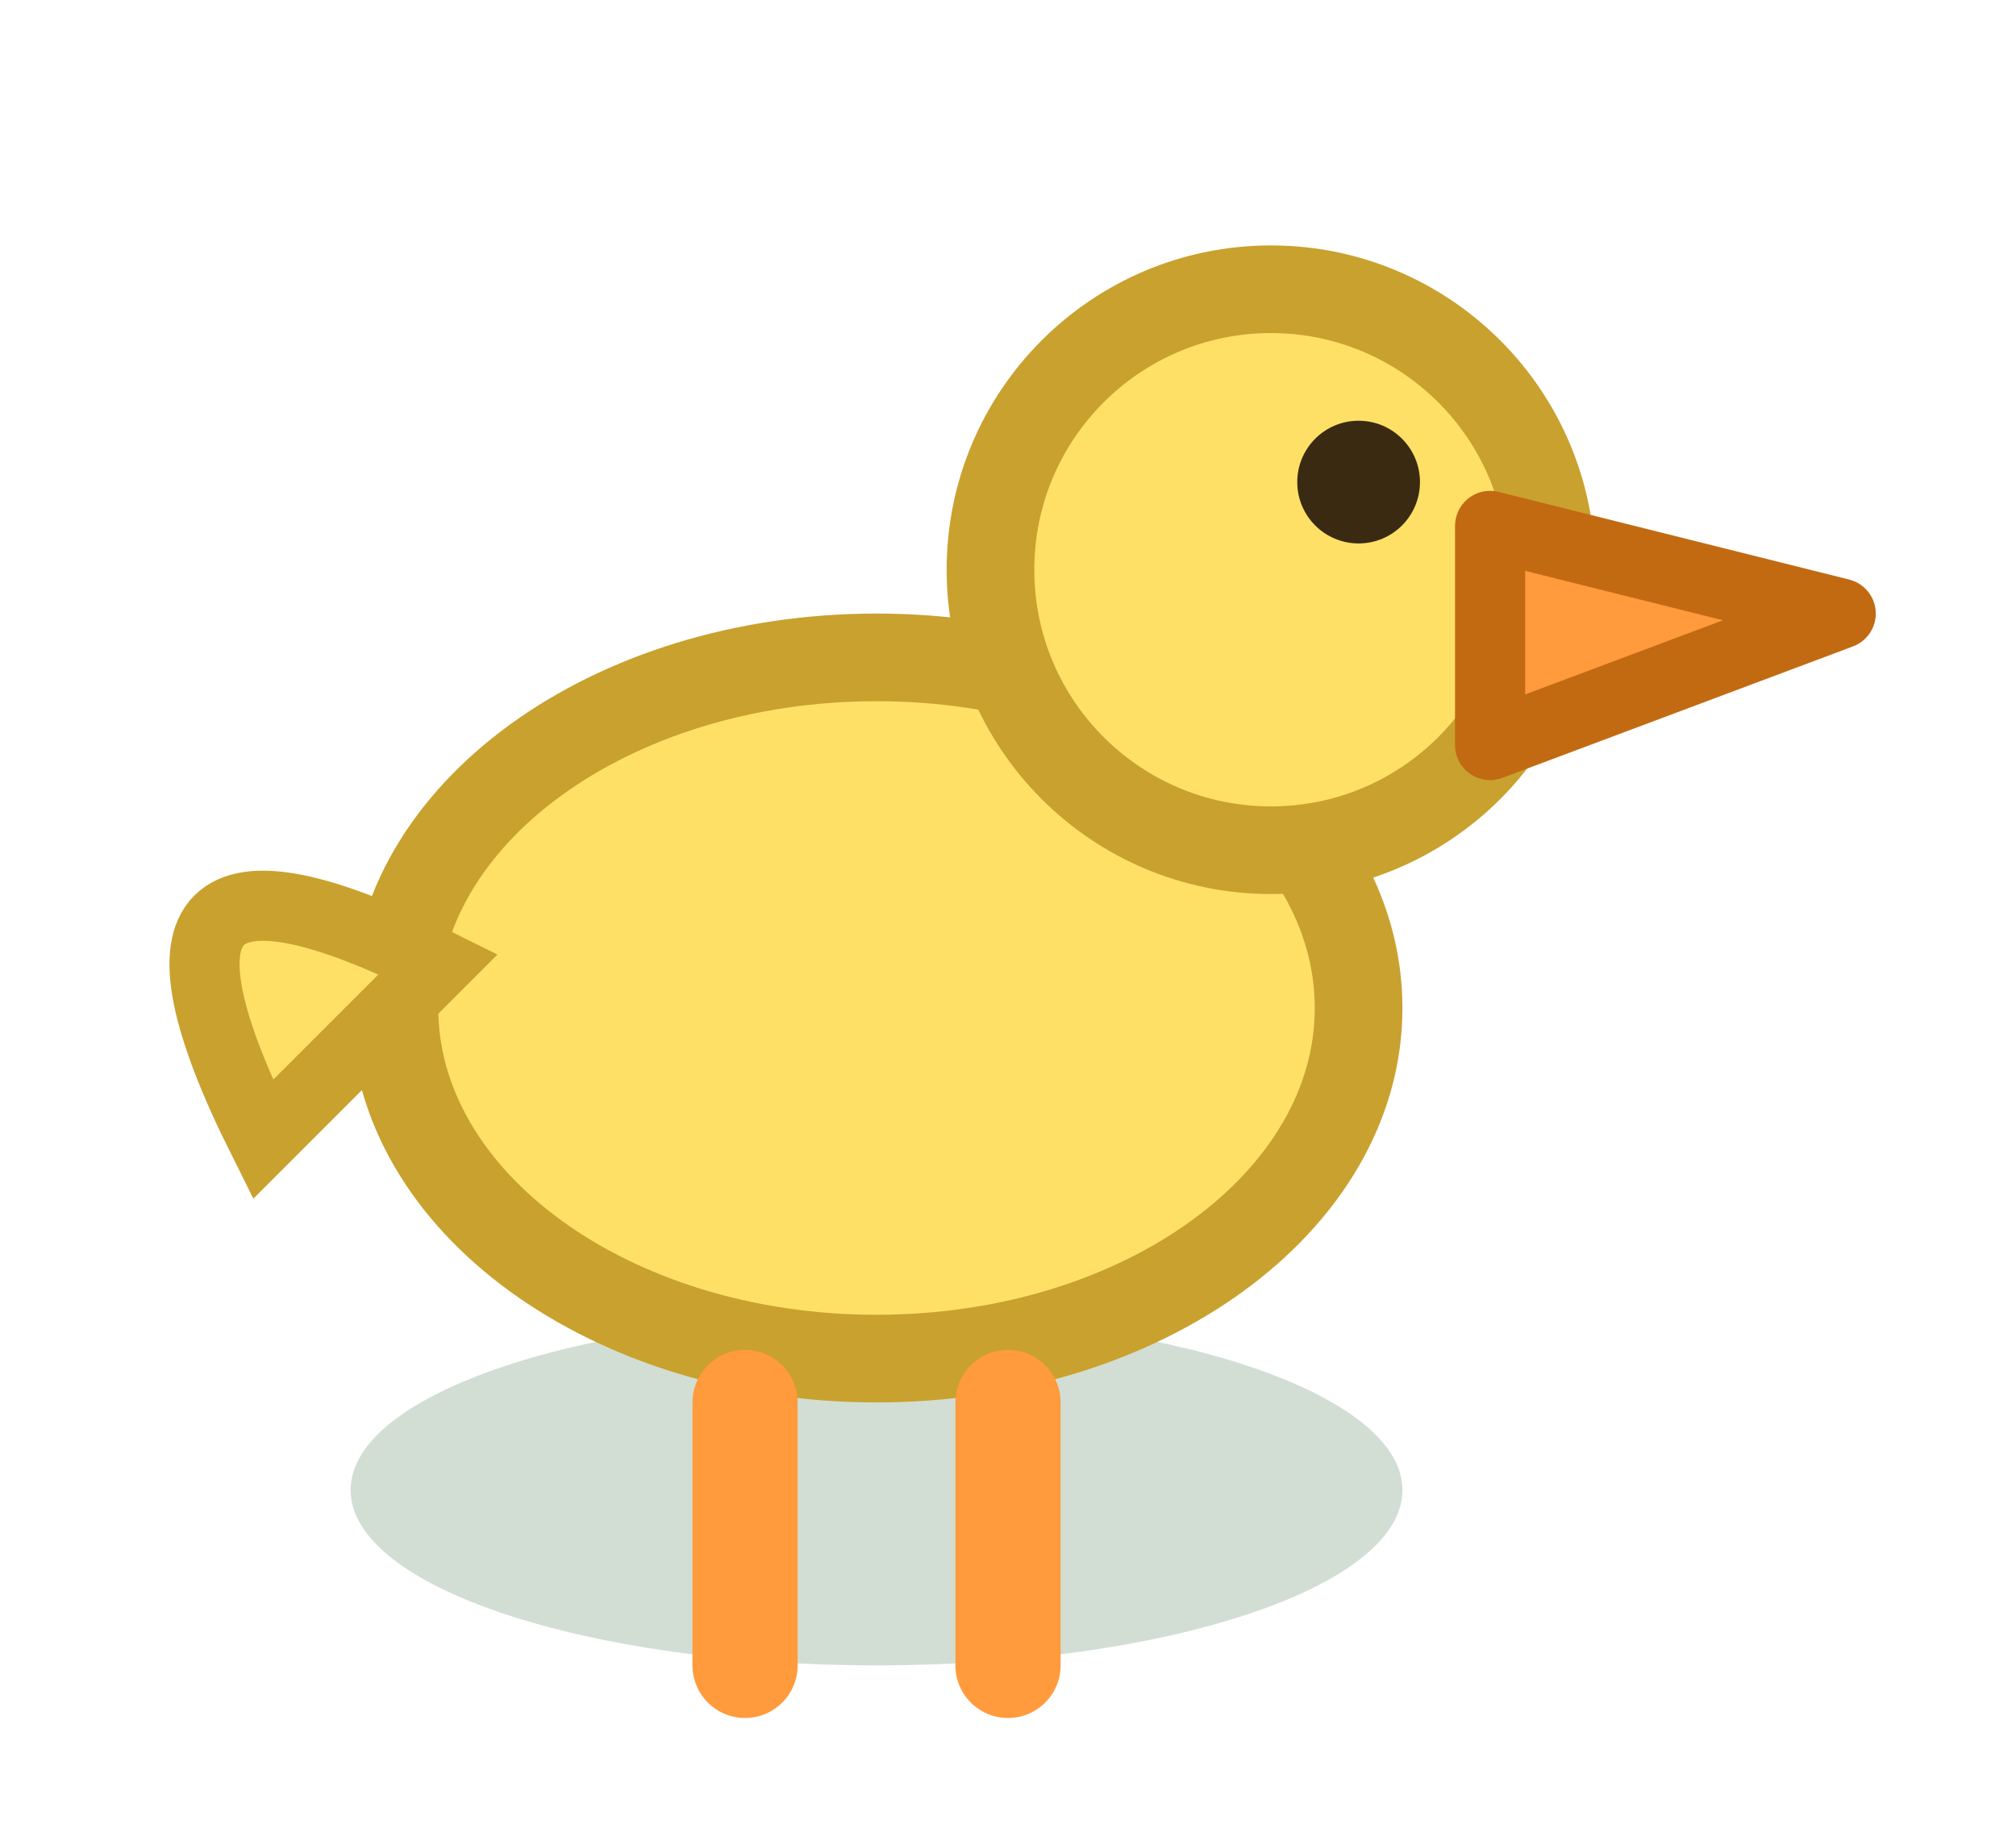
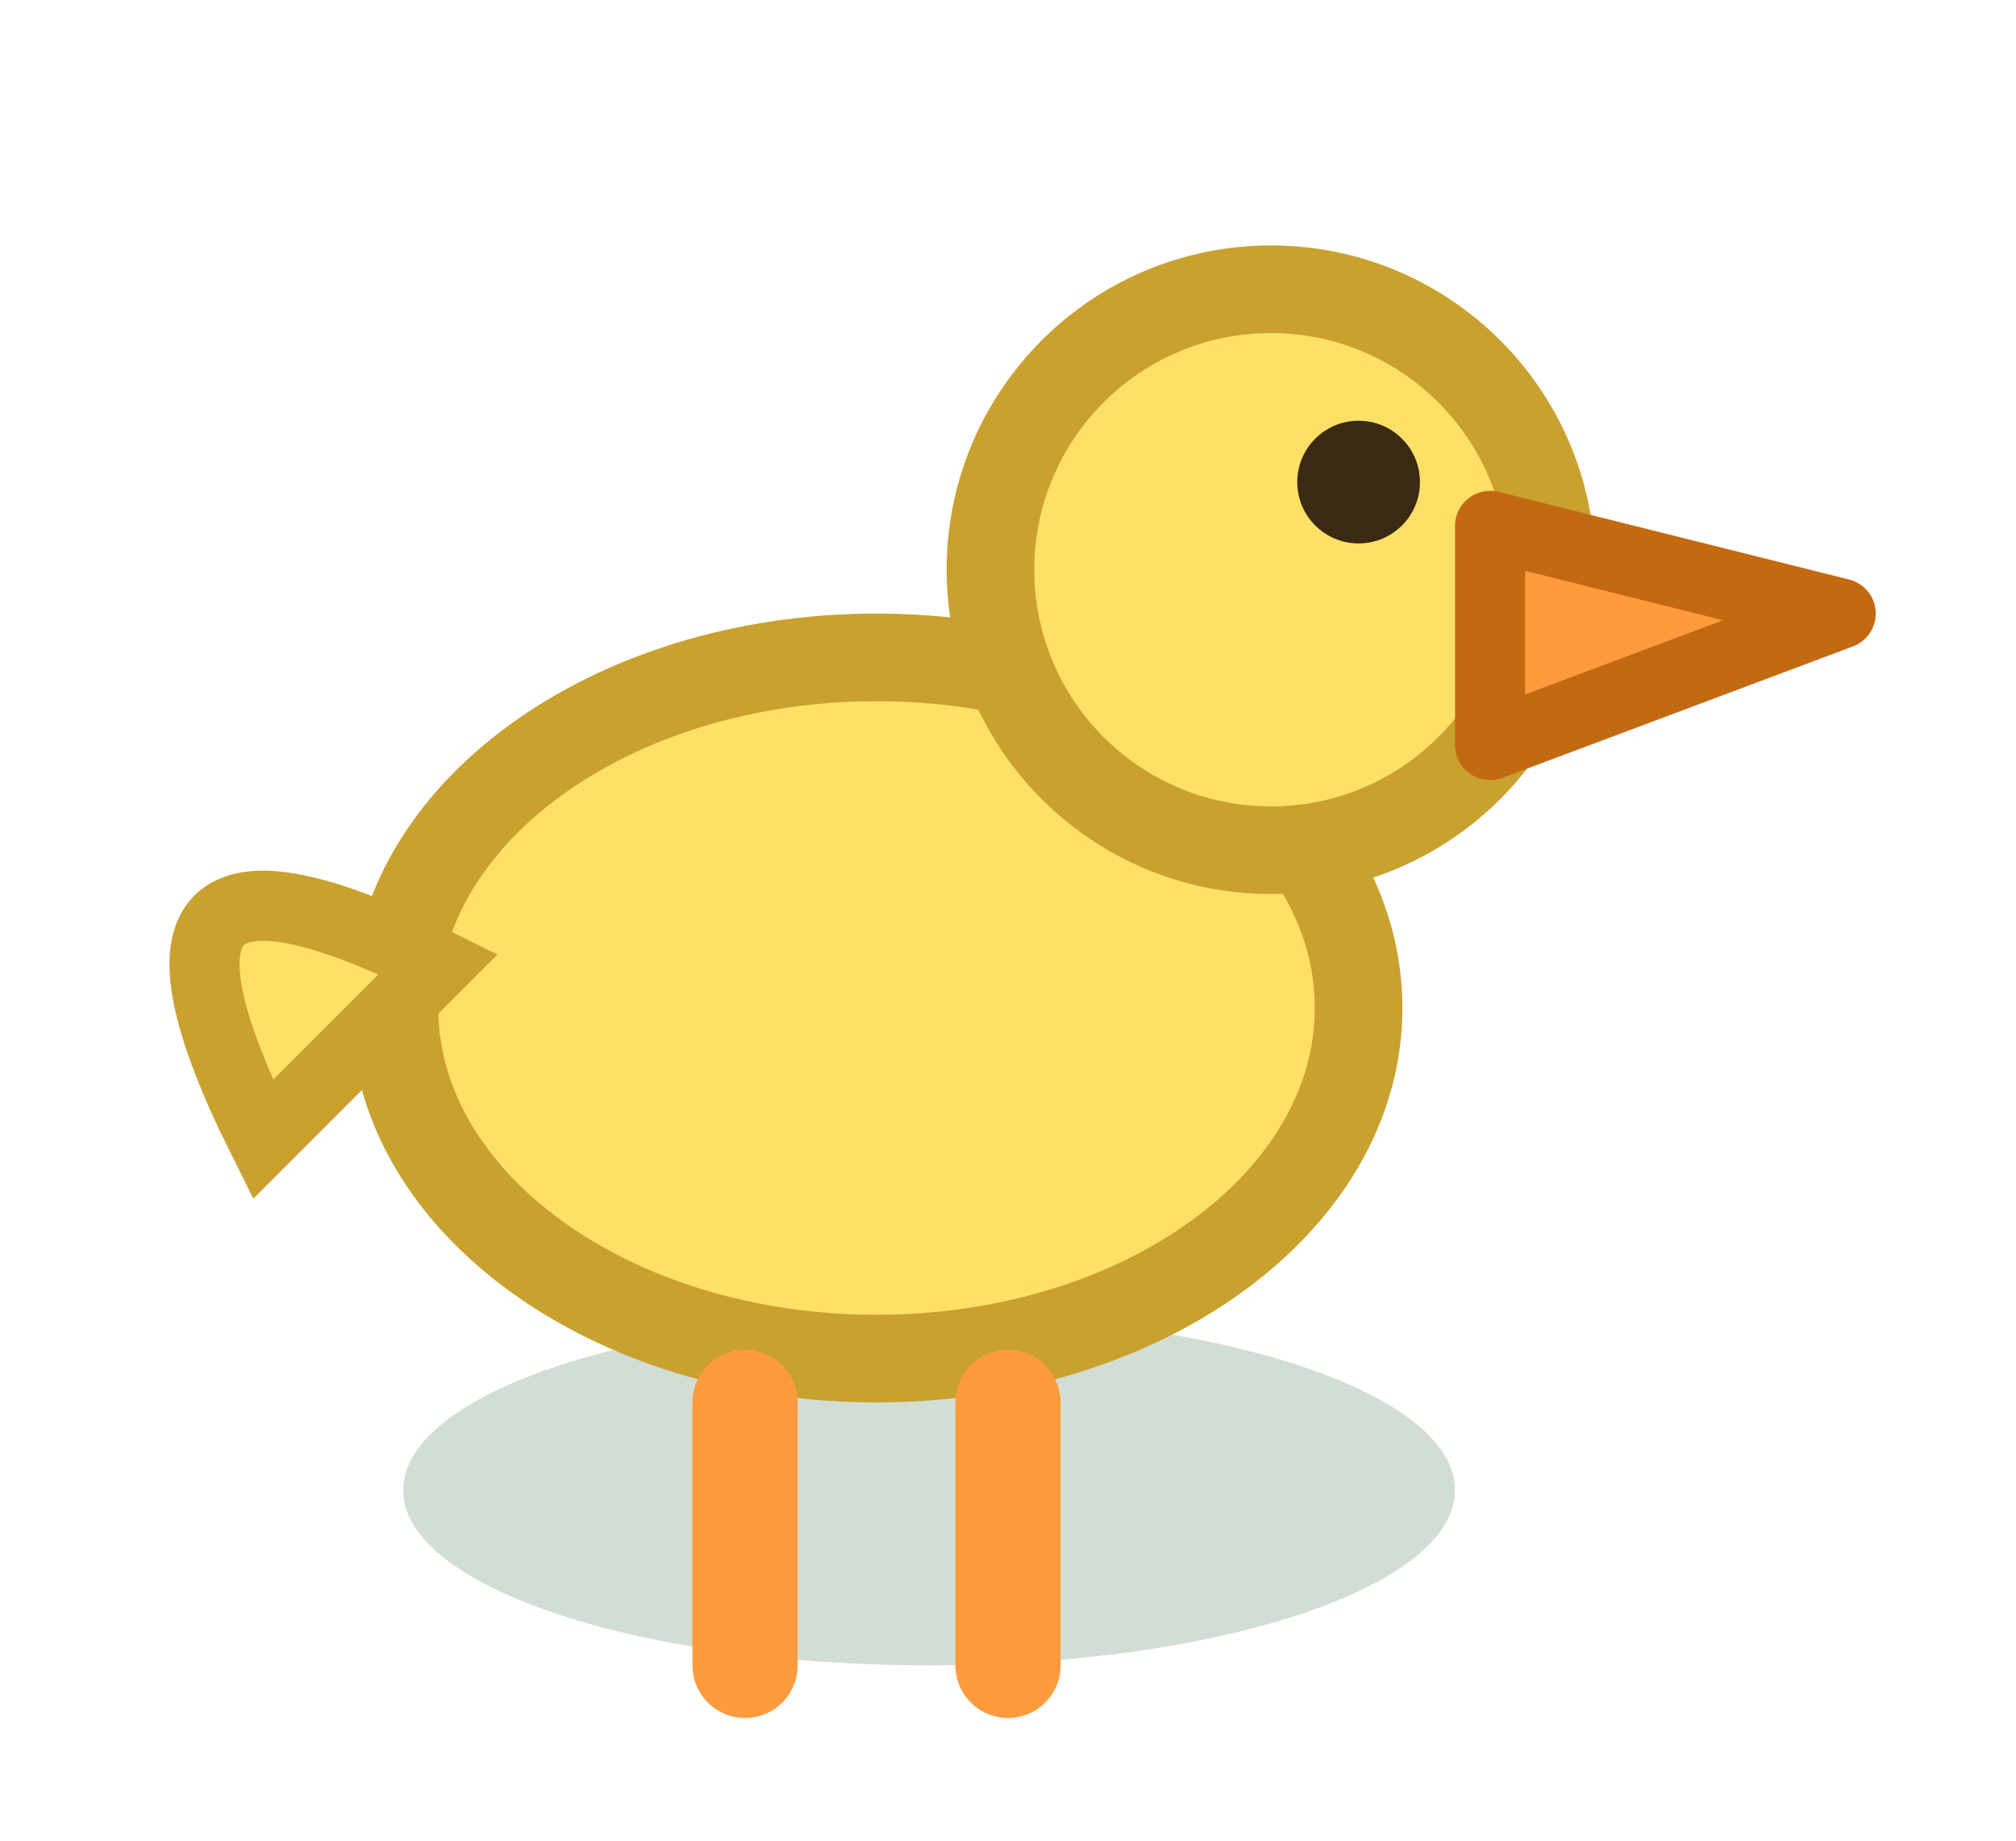
<svg xmlns="http://www.w3.org/2000/svg" viewBox="-20 -34 46 42" role="img" aria-label="Vịt" data-style="pop" data-game="animal-duck">
  <g transform="translate(0 0)">
-     <ellipse cx="0" cy="0" rx="12" ry="4" fill="#1F5A22" opacity="0.2" />
+     <ellipse cx="1.2" cy="0" rx="12" ry="4" fill="#1F5A22" opacity="0.200" />
    <ellipse cx="0" cy="-11" rx="11" ry="8" fill="#FFE066" stroke="#C9A12E" stroke-width="2" />
    <path d="M-10 -12Q-18 -16 -14 -8Z" fill="#FFE066" stroke="#C9A12E" stroke-width="1.6" />
    <ellipse cx="9" cy="-21" rx="6.4" ry="6.4" fill="#FFE066" stroke="#C9A12E" stroke-width="2" />
    <path d="M14 -22L22 -20L14 -17Z" fill="#FF9A3D" stroke="#C26A12" stroke-width="1.6" stroke-linejoin="round" />
    <ellipse cx="11" cy="-23" rx="1.4" ry="1.4" fill="#3A2A12" />
    <path d="M-3 -2V4M3 -2V4" stroke="#FF9A3D" stroke-width="2.4" stroke-linecap="round" />
  </g>
</svg>
